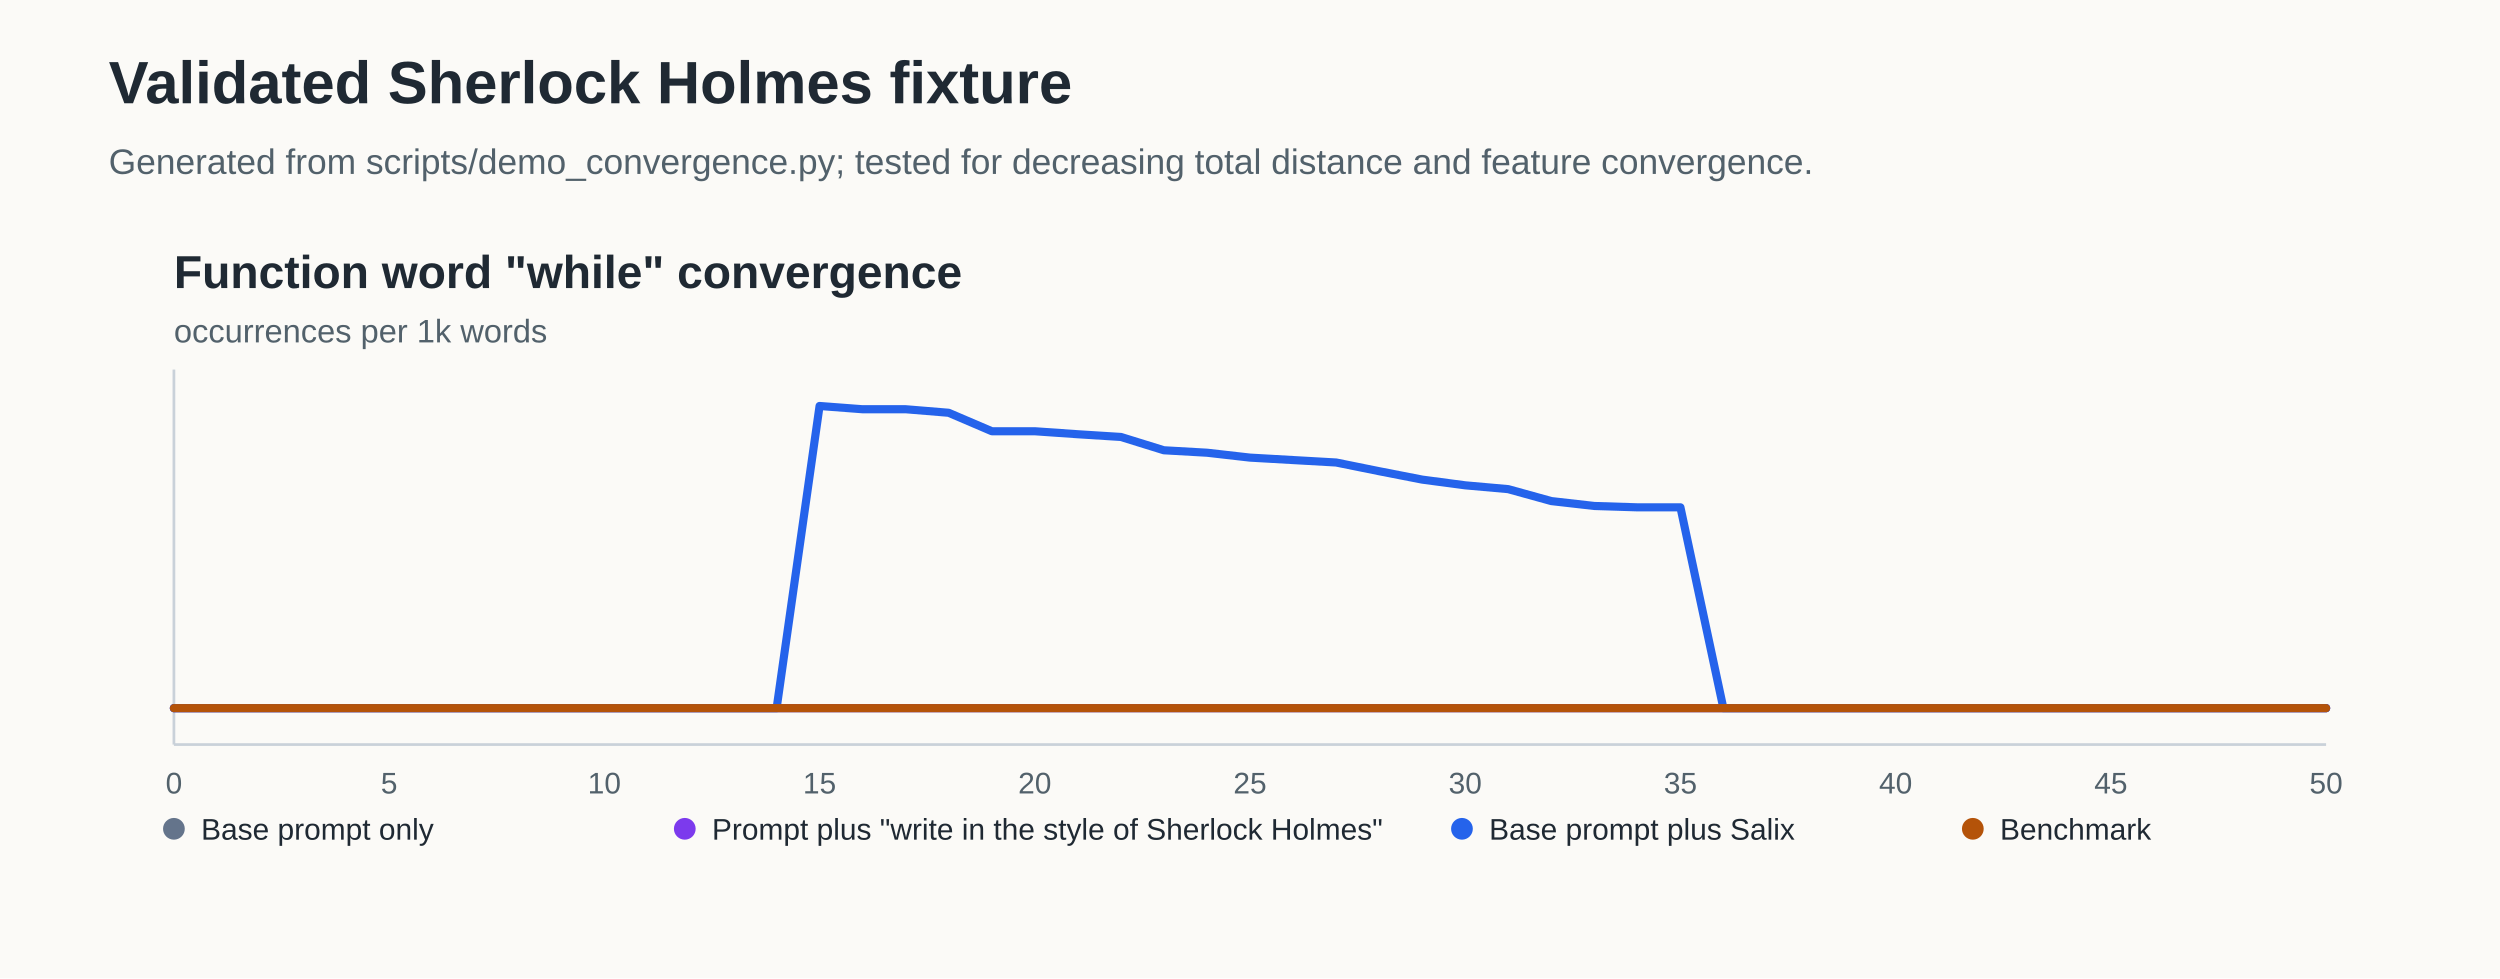
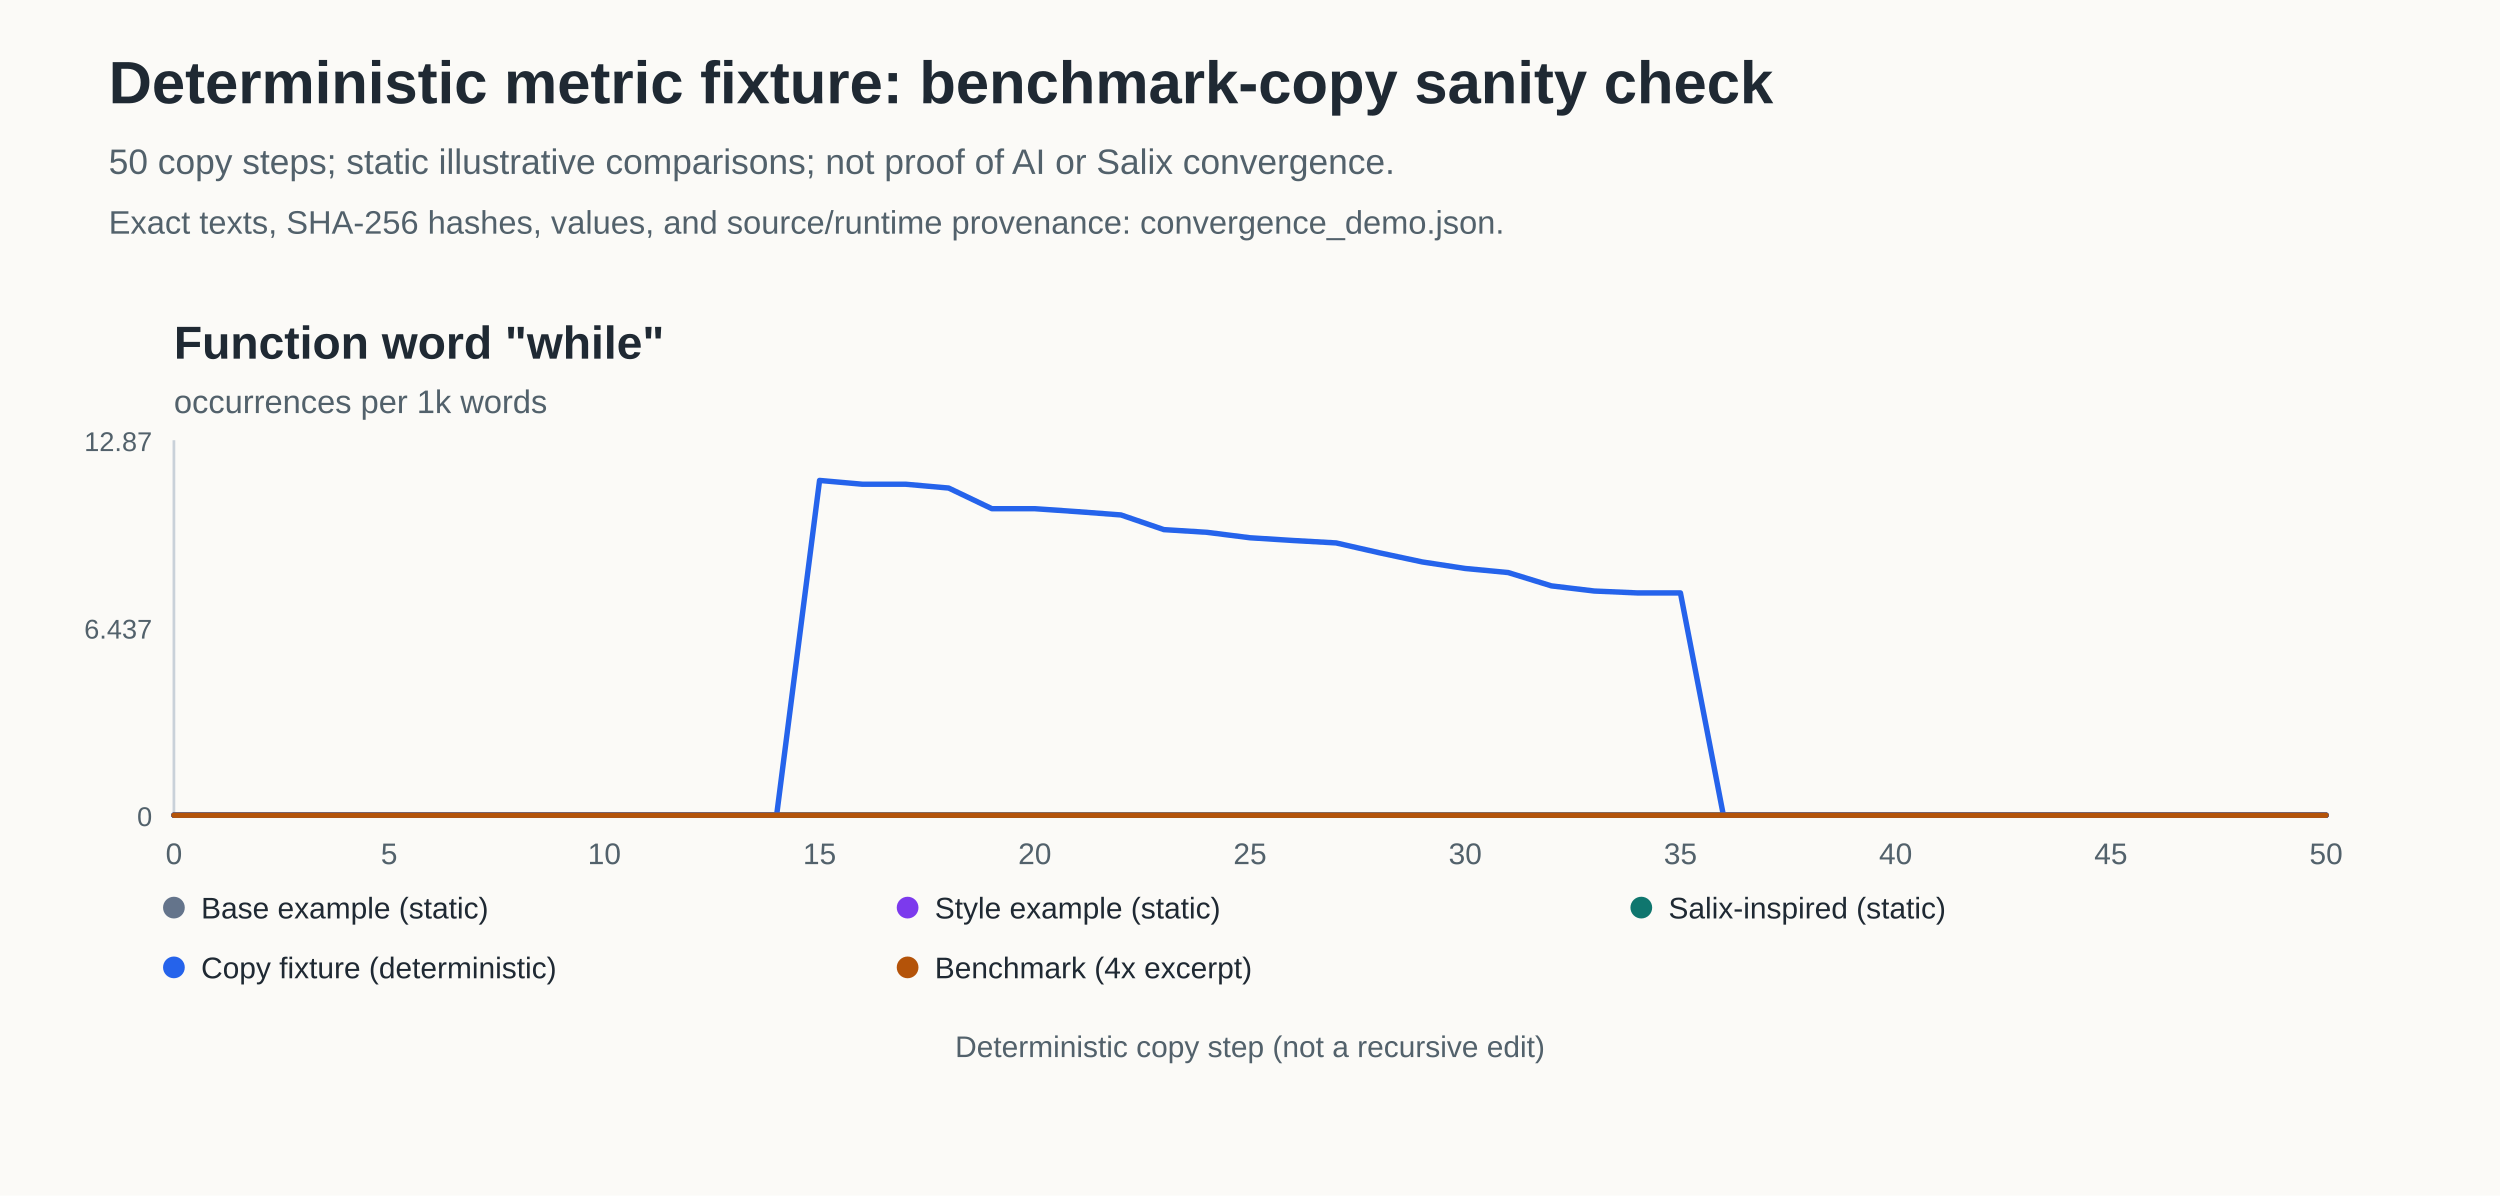
- <svg xmlns="http://www.w3.org/2000/svg" width="920" height="360" viewBox="0 0 920 360" role="img" aria-labelledby="title desc">
+ <svg xmlns="http://www.w3.org/2000/svg" width="920" height="440" viewBox="0 0 920 440" role="img" aria-labelledby="title desc">
  <rect width="100%" height="100%" fill="#fbfaf7" />
-   <text x="40" y="38" font-family="Arial, sans-serif" font-size="22" font-weight="700" fill="#1f2933">Validated Sherlock Holmes fixture</text>
-   <text x="40" y="64" font-family="Arial, sans-serif" font-size="13" fill="#52616b">Generated from scripts/demo_convergence.py; tested for decreasing total distance and feature convergence.</text>
-   <text x="64" y="106" font-family="Arial, sans-serif" font-size="17" font-weight="700" fill="#1f2933">Function word "while" convergence</text>
-   <text x="64" y="126" font-family="Arial, sans-serif" font-size="12" fill="#52616b">occurrences per 1k words</text>
-   <line x1="64" y1="274" x2="856" y2="274" stroke="#c9d1d9" stroke-width="1" />
-   <line x1="64" y1="136" x2="64" y2="274" stroke="#c9d1d9" stroke-width="1" />
-   <polyline points="64.0,260.6 79.8,260.6 95.7,260.6 111.5,260.6 127.4,260.6 143.2,260.6 159.0,260.6 174.9,260.6 190.7,260.6 206.6,260.6 222.4,260.6 238.2,260.6 254.1,260.6 269.9,260.6 285.8,260.6 301.6,260.6 317.4,260.6 333.3,260.6 349.1,260.6 365.0,260.6 380.8,260.6 396.6,260.6 412.5,260.6 428.3,260.6 444.2,260.6 460.0,260.6 475.8,260.6 491.7,260.6 507.5,260.6 523.4,260.6 539.2,260.6 555.0,260.6 570.9,260.6 586.7,260.6 602.6,260.6 618.4,260.6 634.2,260.6 650.1,260.6 665.9,260.6 681.8,260.6 697.6,260.6 713.4,260.6 729.3,260.6 745.1,260.6 761.0,260.6 776.8,260.6 792.6,260.6 808.5,260.6 824.3,260.6 840.2,260.6 856.0,260.6" fill="none" stroke="#64748b" stroke-width="3" stroke-linecap="round" stroke-linejoin="round" />
-   <polyline points="64.0,260.6 79.8,260.6 95.7,260.6 111.5,260.6 127.4,260.6 143.2,260.6 159.0,260.6 174.9,260.6 190.7,260.6 206.6,260.6 222.4,260.6 238.2,260.6 254.1,260.6 269.9,260.6 285.8,260.6 301.6,260.6 317.4,260.6 333.3,260.6 349.1,260.6 365.0,260.6 380.8,260.6 396.6,260.6 412.5,260.6 428.3,260.6 444.2,260.6 460.0,260.6 475.8,260.6 491.7,260.6 507.5,260.6 523.4,260.6 539.2,260.6 555.0,260.6 570.9,260.6 586.7,260.6 602.6,260.6 618.4,260.6 634.2,260.6 650.1,260.6 665.9,260.6 681.8,260.6 697.6,260.6 713.4,260.6 729.3,260.6 745.1,260.6 761.0,260.6 776.8,260.6 792.6,260.6 808.5,260.6 824.3,260.6 840.2,260.6 856.0,260.6" fill="none" stroke="#7c3aed" stroke-width="3" stroke-linecap="round" stroke-linejoin="round" />
-   <polyline points="64.0,260.6 79.8,260.6 95.7,260.6 111.5,260.6 127.4,260.6 143.2,260.6 159.0,260.6 174.9,260.6 190.7,260.6 206.6,260.6 222.4,260.6 238.2,260.6 254.1,260.6 269.9,260.6 285.8,260.6 301.6,149.4 317.4,150.6 333.3,150.6 349.1,151.9 365.0,158.7 380.8,158.7 396.6,159.8 412.5,160.8 428.3,165.7 444.2,166.6 460.0,168.4 475.8,169.3 491.7,170.2 507.5,173.4 523.4,176.5 539.2,178.6 555.0,180.0 570.9,184.4 586.7,186.2 602.6,186.7 618.4,186.7 634.2,260.6 650.1,260.6 665.9,260.6 681.8,260.6 697.6,260.6 713.4,260.6 729.3,260.6 745.1,260.6 761.0,260.6 776.8,260.6 792.6,260.6 808.5,260.6 824.3,260.6 840.2,260.6 856.0,260.6" fill="none" stroke="#2563eb" stroke-width="3" stroke-linecap="round" stroke-linejoin="round" />
-   <polyline points="64.0,260.6 79.8,260.6 95.7,260.6 111.5,260.6 127.4,260.6 143.2,260.6 159.0,260.6 174.9,260.6 190.7,260.6 206.6,260.6 222.4,260.6 238.2,260.6 254.1,260.6 269.9,260.6 285.8,260.6 301.6,260.6 317.4,260.6 333.3,260.6 349.1,260.6 365.0,260.6 380.8,260.6 396.6,260.6 412.5,260.6 428.3,260.6 444.2,260.6 460.0,260.6 475.8,260.6 491.7,260.6 507.5,260.6 523.4,260.6 539.2,260.6 555.0,260.6 570.9,260.6 586.7,260.6 602.6,260.6 618.4,260.6 634.2,260.6 650.1,260.6 665.9,260.6 681.8,260.6 697.6,260.6 713.4,260.6 729.3,260.6 745.1,260.6 761.0,260.6 776.8,260.6 792.6,260.6 808.5,260.6 824.3,260.6 840.2,260.6 856.0,260.6" fill="none" stroke="#b45309" stroke-width="3" stroke-linecap="round" stroke-linejoin="round" />
-   <circle cx="64" cy="305" r="4" fill="#64748b" />
-   <text x="74" y="309" font-family="Arial, sans-serif" font-size="11" fill="#1f2933">Base prompt only</text>
-   <circle cx="252" cy="305" r="4" fill="#7c3aed" />
-   <text x="262" y="309" font-family="Arial, sans-serif" font-size="11" fill="#1f2933">Prompt plus "write in the style of Sherlock Holmes"</text>
-   <circle cx="538" cy="305" r="4" fill="#2563eb" />
-   <text x="548" y="309" font-family="Arial, sans-serif" font-size="11" fill="#1f2933">Base prompt plus Salix</text>
-   <circle cx="726" cy="305" r="4" fill="#b45309" />
-   <text x="736" y="309" font-family="Arial, sans-serif" font-size="11" fill="#1f2933">Benchmark</text>
-   <text x="64.0" y="292" font-family="Arial, sans-serif" font-size="11" text-anchor="middle" fill="#52616b">0</text>
-   <text x="143.2" y="292" font-family="Arial, sans-serif" font-size="11" text-anchor="middle" fill="#52616b">5</text>
-   <text x="222.4" y="292" font-family="Arial, sans-serif" font-size="11" text-anchor="middle" fill="#52616b">10</text>
-   <text x="301.6" y="292" font-family="Arial, sans-serif" font-size="11" text-anchor="middle" fill="#52616b">15</text>
-   <text x="380.8" y="292" font-family="Arial, sans-serif" font-size="11" text-anchor="middle" fill="#52616b">20</text>
-   <text x="460.0" y="292" font-family="Arial, sans-serif" font-size="11" text-anchor="middle" fill="#52616b">25</text>
-   <text x="539.2" y="292" font-family="Arial, sans-serif" font-size="11" text-anchor="middle" fill="#52616b">30</text>
-   <text x="618.4" y="292" font-family="Arial, sans-serif" font-size="11" text-anchor="middle" fill="#52616b">35</text>
-   <text x="697.6" y="292" font-family="Arial, sans-serif" font-size="11" text-anchor="middle" fill="#52616b">40</text>
-   <text x="776.8" y="292" font-family="Arial, sans-serif" font-size="11" text-anchor="middle" fill="#52616b">45</text>
-   <text x="856.0" y="292" font-family="Arial, sans-serif" font-size="11" text-anchor="middle" fill="#52616b">50</text>
+   <text x="40" y="38" font-family="Arial, sans-serif" font-size="22" font-weight="700" fill="#1f2933">Deterministic metric fixture: benchmark-copy sanity check</text>
+   <text x="40" y="64" font-family="Arial, sans-serif" font-size="13" fill="#52616b">50 copy steps; static illustrative comparisons; not proof of AI or Salix convergence.</text>
+   <text x="40" y="86" font-family="Arial, sans-serif" font-size="12" fill="#52616b">Exact texts, SHA-256 hashes, values, and source/runtime provenance: convergence_demo.json.</text>
+   <text x="64" y="132" font-family="Arial, sans-serif" font-size="17" font-weight="700" fill="#1f2933">Function word "while"</text>
+   <text x="64" y="152" font-family="Arial, sans-serif" font-size="12" fill="#52616b">occurrences per 1k words</text>
+   <line x1="64" y1="300" x2="856" y2="300" stroke="#c9d1d9" stroke-width="1" />
+   <line x1="64" y1="162" x2="64" y2="300" stroke="#c9d1d9" stroke-width="1" />
+   <text x="56" y="304.0" font-family="Arial, sans-serif" font-size="10" text-anchor="end" fill="#52616b">0</text>
+   <text x="56" y="235.0" font-family="Arial, sans-serif" font-size="10" text-anchor="end" fill="#52616b">6.437</text>
+   <text x="56" y="166.0" font-family="Arial, sans-serif" font-size="10" text-anchor="end" fill="#52616b">12.87</text>
+   <polyline points="64.0,300.0 79.8,300.0 95.7,300.0 111.5,300.0 127.4,300.0 143.2,300.0 159.0,300.0 174.9,300.0 190.7,300.0 206.6,300.0 222.4,300.0 238.2,300.0 254.1,300.0 269.9,300.0 285.8,300.0 301.6,300.0 317.4,300.0 333.3,300.0 349.1,300.0 365.0,300.0 380.8,300.0 396.6,300.0 412.5,300.0 428.3,300.0 444.2,300.0 460.0,300.0 475.8,300.0 491.7,300.0 507.5,300.0 523.4,300.0 539.2,300.0 555.0,300.0 570.9,300.0 586.7,300.0 602.6,300.0 618.4,300.0 634.2,300.0 650.1,300.0 665.9,300.0 681.8,300.0 697.6,300.0 713.4,300.0 729.3,300.0 745.1,300.0 761.0,300.0 776.8,300.0 792.6,300.0 808.5,300.0 824.3,300.0 840.2,300.0 856.0,300.0" fill="none" stroke="#64748b" data-series-id="base_example" data-available="true" stroke-dasharray="none" stroke-width="2" stroke-linecap="round" stroke-linejoin="round" />
+   <polyline points="64.0,300.0 79.8,300.0 95.7,300.0 111.5,300.0 127.4,300.0 143.2,300.0 159.0,300.0 174.9,300.0 190.7,300.0 206.6,300.0 222.4,300.0 238.2,300.0 254.1,300.0 269.9,300.0 285.8,300.0 301.6,300.0 317.4,300.0 333.3,300.0 349.1,300.0 365.0,300.0 380.8,300.0 396.6,300.0 412.5,300.0 428.3,300.0 444.2,300.0 460.0,300.0 475.8,300.0 491.7,300.0 507.5,300.0 523.4,300.0 539.2,300.0 555.0,300.0 570.9,300.0 586.7,300.0 602.6,300.0 618.4,300.0 634.2,300.0 650.1,300.0 665.9,300.0 681.8,300.0 697.6,300.0 713.4,300.0 729.3,300.0 745.1,300.0 761.0,300.0 776.8,300.0 792.6,300.0 808.5,300.0 824.3,300.0 840.2,300.0 856.0,300.0" fill="none" stroke="#7c3aed" data-series-id="style_example" data-available="true" stroke-dasharray="none" stroke-width="2" stroke-linecap="round" stroke-linejoin="round" />
+   <polyline points="64.0,300.0 79.8,300.0 95.7,300.0 111.5,300.0 127.4,300.0 143.2,300.0 159.0,300.0 174.9,300.0 190.7,300.0 206.6,300.0 222.4,300.0 238.2,300.0 254.1,300.0 269.9,300.0 285.8,300.0 301.6,300.0 317.4,300.0 333.3,300.0 349.1,300.0 365.0,300.0 380.8,300.0 396.6,300.0 412.5,300.0 428.3,300.0 444.2,300.0 460.0,300.0 475.8,300.0 491.7,300.0 507.5,300.0 523.4,300.0 539.2,300.0 555.0,300.0 570.9,300.0 586.7,300.0 602.6,300.0 618.4,300.0 634.2,300.0 650.1,300.0 665.9,300.0 681.8,300.0 697.6,300.0 713.4,300.0 729.3,300.0 745.1,300.0 761.0,300.0 776.8,300.0 792.6,300.0 808.5,300.0 824.3,300.0 840.2,300.0 856.0,300.0" fill="none" stroke="#0f766e" data-series-id="salix_inspired_example" data-available="true" stroke-dasharray="none" stroke-width="2" stroke-linecap="round" stroke-linejoin="round" />
+   <polyline points="64.0,300.0 79.8,300.0 95.7,300.0 111.5,300.0 127.4,300.0 143.2,300.0 159.0,300.0 174.9,300.0 190.7,300.0 206.6,300.0 222.4,300.0 238.2,300.0 254.1,300.0 269.9,300.0 285.8,300.0 301.6,176.8 317.4,178.2 333.3,178.2 349.1,179.6 365.0,187.2 380.8,187.2 396.6,188.3 412.5,189.5 428.3,194.9 444.2,195.9 460.0,197.9 475.8,198.9 491.7,199.8 507.5,203.4 523.4,206.8 539.2,209.2 555.0,210.7 570.9,215.6 586.7,217.5 602.6,218.2 618.4,218.2 634.2,300.0 650.1,300.0 665.9,300.0 681.8,300.0 697.6,300.0 713.4,300.0 729.3,300.0 745.1,300.0 761.0,300.0 776.8,300.0 792.6,300.0 808.5,300.0 824.3,300.0 840.2,300.0 856.0,300.0" fill="none" stroke="#2563eb" data-series-id="copy_fixture" data-available="true" stroke-dasharray="none" stroke-width="2" stroke-linecap="round" stroke-linejoin="round" />
+   <polyline points="64.0,300.0 79.8,300.0 95.7,300.0 111.5,300.0 127.4,300.0 143.2,300.0 159.0,300.0 174.9,300.0 190.7,300.0 206.6,300.0 222.4,300.0 238.2,300.0 254.1,300.0 269.9,300.0 285.8,300.0 301.6,300.0 317.4,300.0 333.3,300.0 349.1,300.0 365.0,300.0 380.8,300.0 396.6,300.0 412.5,300.0 428.3,300.0 444.2,300.0 460.0,300.0 475.8,300.0 491.7,300.0 507.5,300.0 523.4,300.0 539.2,300.0 555.0,300.0 570.9,300.0 586.7,300.0 602.6,300.0 618.4,300.0 634.2,300.0 650.1,300.0 665.9,300.0 681.8,300.0 697.6,300.0 713.4,300.0 729.3,300.0 745.1,300.0 761.0,300.0 776.8,300.0 792.6,300.0 808.5,300.0 824.3,300.0 840.2,300.0 856.0,300.0" fill="none" stroke="#b45309" data-series-id="benchmark" data-available="true" stroke-dasharray="none" stroke-width="2" stroke-linecap="round" stroke-linejoin="round" />
+   <circle cx="64" cy="334" r="4" fill="#64748b" />
+   <text x="74" y="338" font-family="Arial, sans-serif" font-size="11" fill="#1f2933">Base example (static)</text>
+   <circle cx="334" cy="334" r="4" fill="#7c3aed" />
+   <text x="344" y="338" font-family="Arial, sans-serif" font-size="11" fill="#1f2933">Style example (static)</text>
+   <circle cx="604" cy="334" r="4" fill="#0f766e" />
+   <text x="614" y="338" font-family="Arial, sans-serif" font-size="11" fill="#1f2933">Salix-inspired (static)</text>
+   <circle cx="64" cy="356" r="4" fill="#2563eb" />
+   <text x="74" y="360" font-family="Arial, sans-serif" font-size="11" fill="#1f2933">Copy fixture (deterministic)</text>
+   <circle cx="334" cy="356" r="4" fill="#b45309" />
+   <text x="344" y="360" font-family="Arial, sans-serif" font-size="11" fill="#1f2933">Benchmark (4x excerpt)</text>
+   <text x="460.0" y="389" font-family="Arial, sans-serif" font-size="11" text-anchor="middle" fill="#52616b">Deterministic copy step (not a recursive edit)</text>
+   <text x="64.0" y="318" font-family="Arial, sans-serif" font-size="11" text-anchor="middle" fill="#52616b">0</text>
+   <text x="143.2" y="318" font-family="Arial, sans-serif" font-size="11" text-anchor="middle" fill="#52616b">5</text>
+   <text x="222.4" y="318" font-family="Arial, sans-serif" font-size="11" text-anchor="middle" fill="#52616b">10</text>
+   <text x="301.6" y="318" font-family="Arial, sans-serif" font-size="11" text-anchor="middle" fill="#52616b">15</text>
+   <text x="380.8" y="318" font-family="Arial, sans-serif" font-size="11" text-anchor="middle" fill="#52616b">20</text>
+   <text x="460.0" y="318" font-family="Arial, sans-serif" font-size="11" text-anchor="middle" fill="#52616b">25</text>
+   <text x="539.2" y="318" font-family="Arial, sans-serif" font-size="11" text-anchor="middle" fill="#52616b">30</text>
+   <text x="618.4" y="318" font-family="Arial, sans-serif" font-size="11" text-anchor="middle" fill="#52616b">35</text>
+   <text x="697.6" y="318" font-family="Arial, sans-serif" font-size="11" text-anchor="middle" fill="#52616b">40</text>
+   <text x="776.8" y="318" font-family="Arial, sans-serif" font-size="11" text-anchor="middle" fill="#52616b">45</text>
+   <text x="856.0" y="318" font-family="Arial, sans-serif" font-size="11" text-anchor="middle" fill="#52616b">50</text>
</svg>
